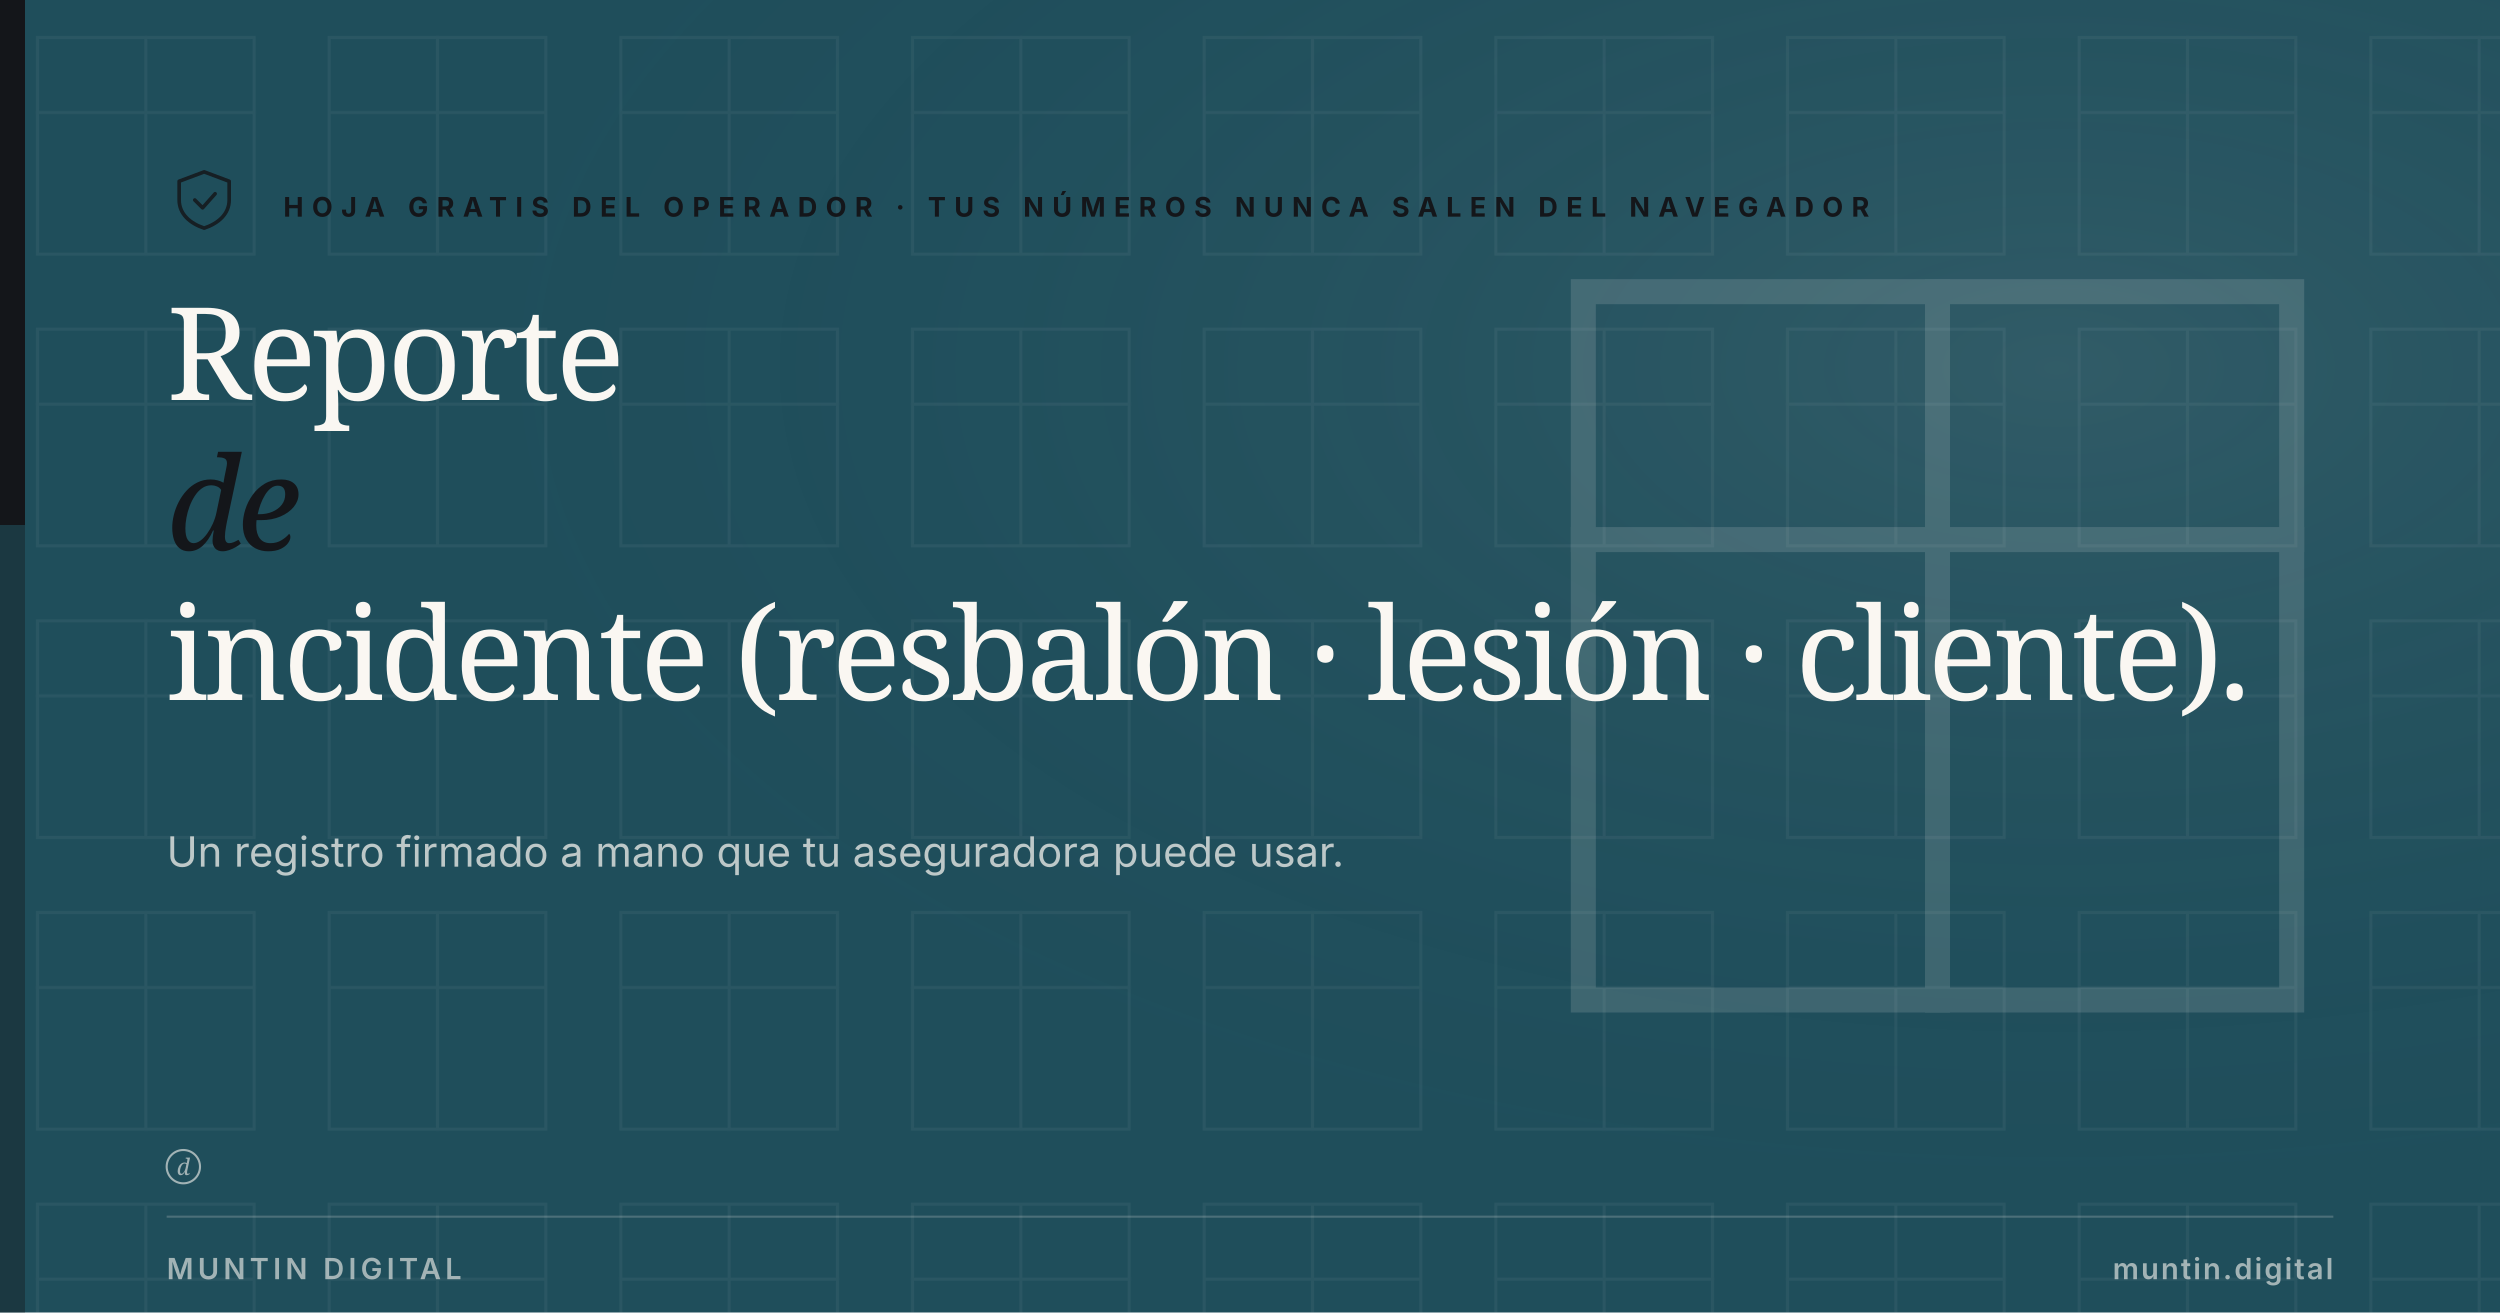
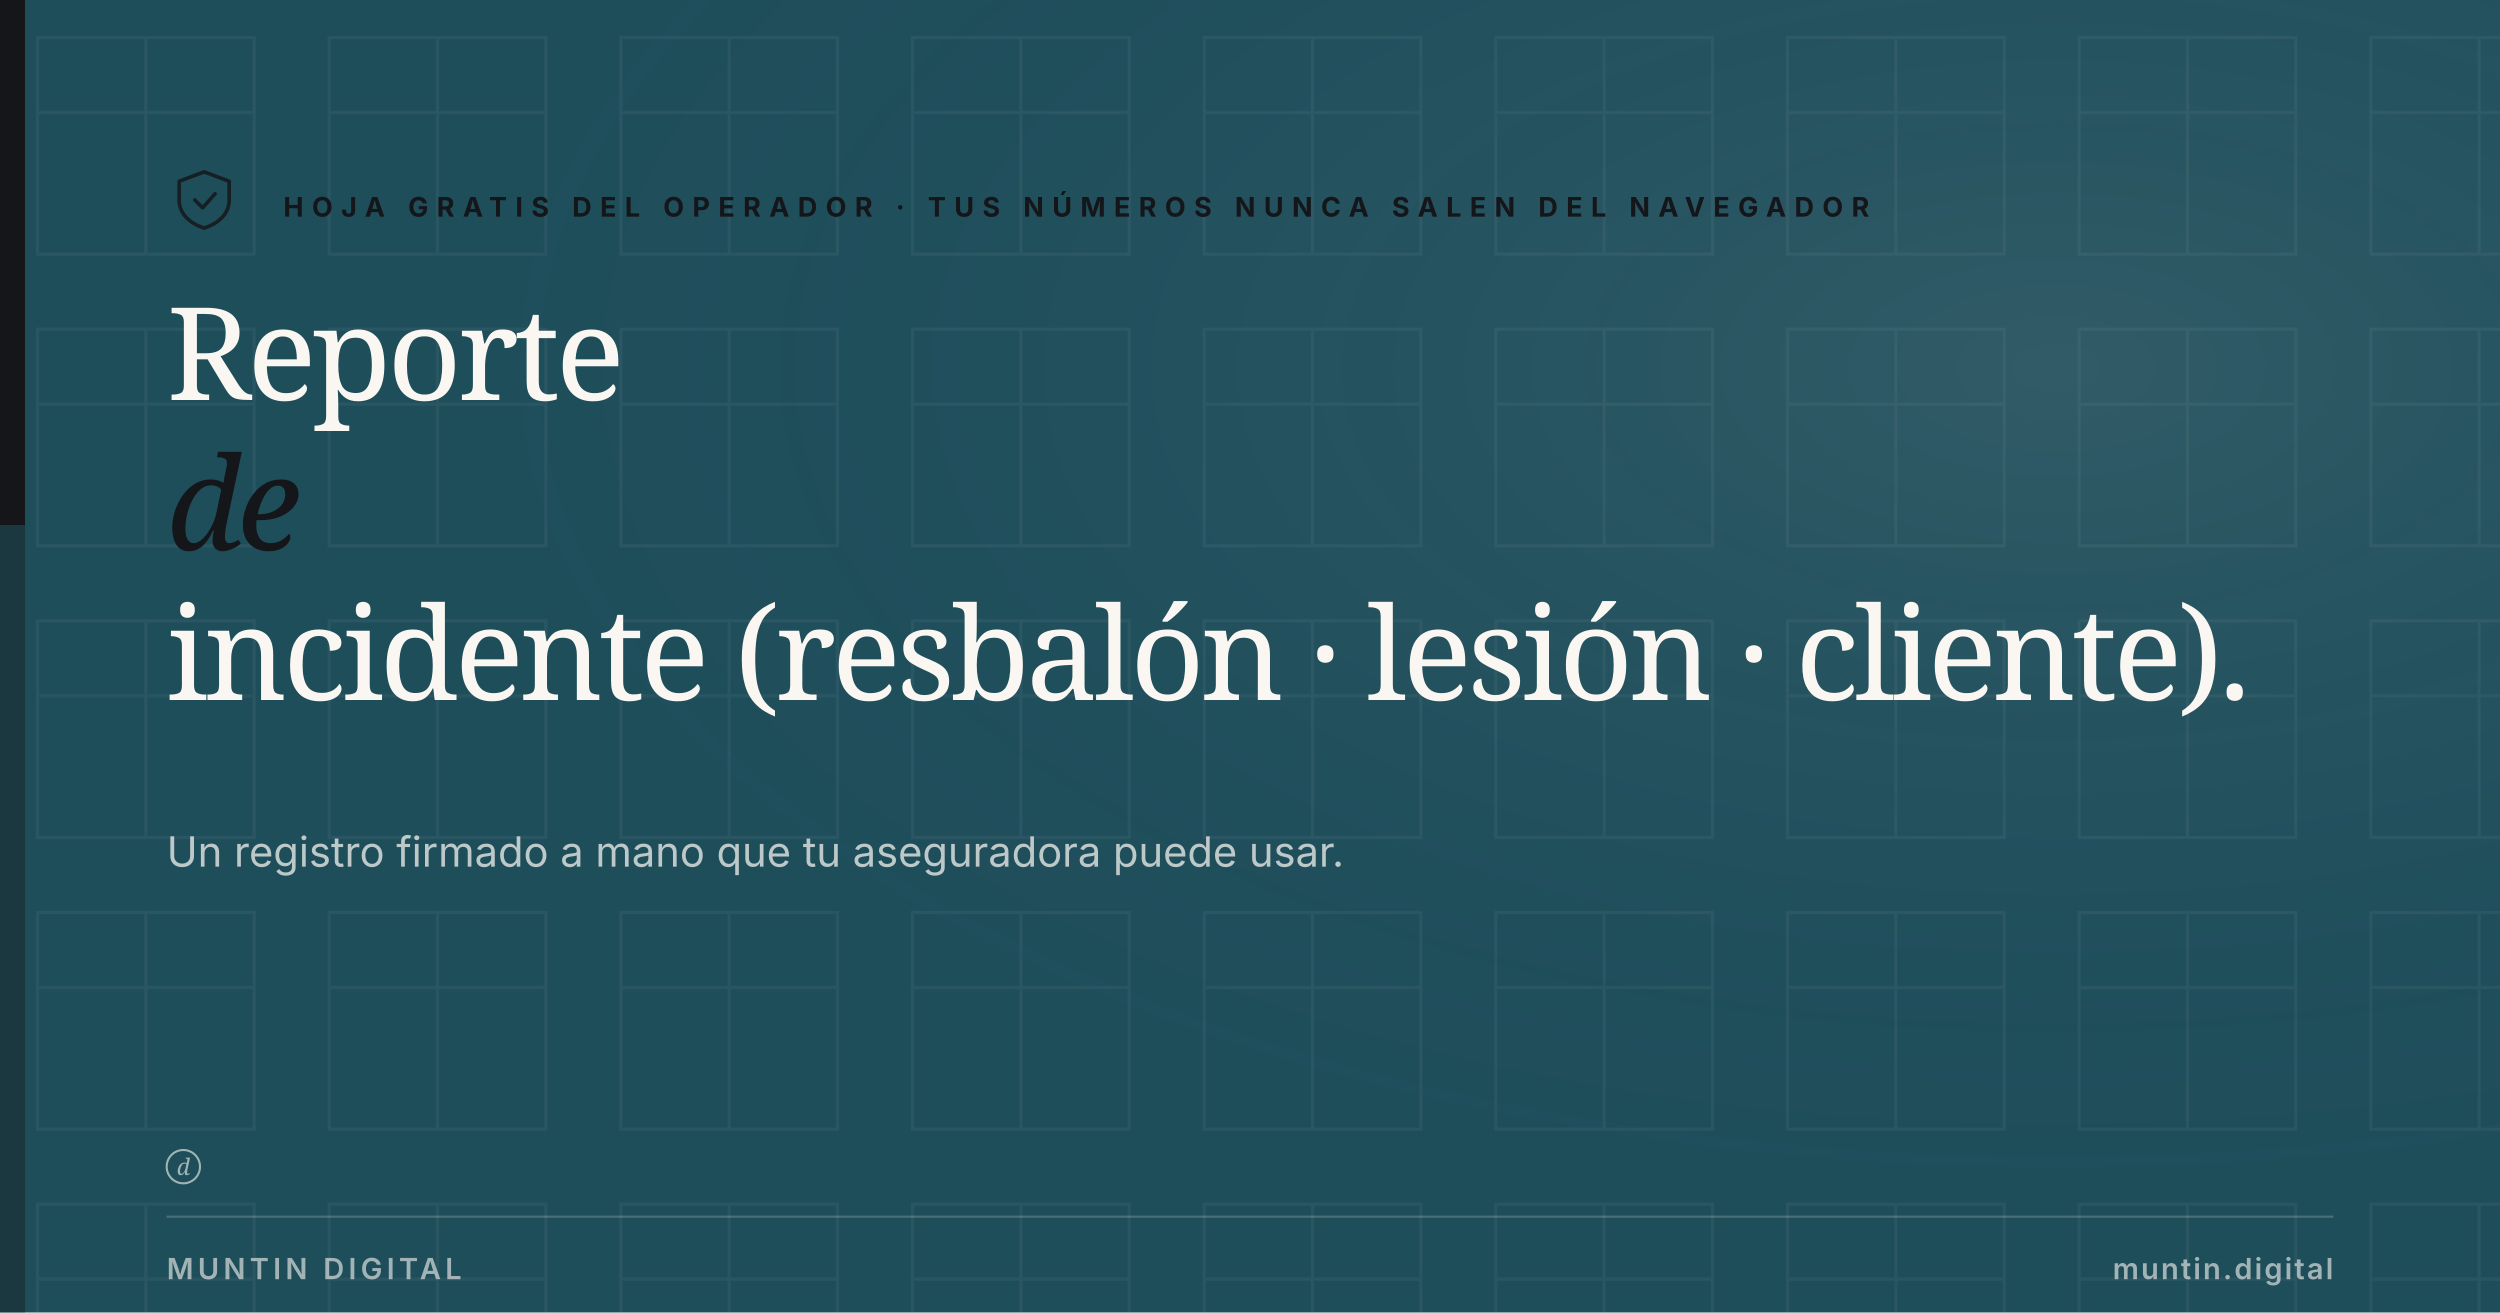
<svg xmlns="http://www.w3.org/2000/svg" viewBox="0 0 1200 630" width="1200" height="630">
  <defs>
    <radialGradient id="toolglow" cx="82%" cy="28%" r="65%">
      <stop offset="0%" stop-color="#FAF7F2" stop-opacity="0.08" />
      <stop offset="100%" stop-color="#1F4E5B" stop-opacity="0" />
    </radialGradient>
  </defs>
  <rect width="1200" height="630" fill="#1F4E5B" />
  <defs>
    <pattern id="muntinField" x="0" y="0" width="140" height="140" patternUnits="userSpaceOnUse">
      <g transform="translate(18, 18)" fill="none" stroke="#FAF7F2" stroke-width="1.5" stroke-linecap="square" stroke-linejoin="miter">
        <rect x="0" y="0" width="104" height="104" />
        <line x1="52" y1="0" x2="52" y2="104" />
        <line x1="0" y1="36" x2="104" y2="36" />
      </g>
    </pattern>
  </defs>
  <rect width="1200" height="630" fill="url(#muntinField)" opacity="0.05" />
  <rect width="1200" height="630" fill="url(#toolglow)" />
  <rect x="0" y="0" width="12" height="252" fill="#14161A" />
  <rect x="0" y="252" width="12" height="378" fill="#14161A" opacity="0.4" />
  <g transform="translate(80, 78) scale(1.5)" fill="none" stroke="#14161A" stroke-width="1.167" stroke-linecap="round" stroke-linejoin="round" color="#14161A" opacity="0.85">
    <path d="M12 3 L20 6 V12 C20 16.5 16.5 19.5 12 21 C7.5 19.5 4 16.5 4 12 V6 Z" />
    <polyline points="9 12 11.5 14.5 15.5 10" />
  </g>
  <text x="136" y="104" font-family="Inter, Arial, sans-serif" font-size="13" font-weight="700" letter-spacing="4" fill="#14161A">HOJA GRATIS DEL OPERADOR · TUS NÚMEROS NUNCA SALEN DEL NAVEGADOR</text>
  <text x="80" y="192" font-family="Fraunces, Georgia, serif" font-size="62" font-weight="500" letter-spacing="-2" fill="#FAF7F2">Reporte</text>
  <text x="80" y="264" font-family="Fraunces, Georgia, serif" font-style="italic" font-size="62" font-weight="400" letter-spacing="-2" fill="#14161A">de</text>
  <text x="80" y="336" font-family="Fraunces, Georgia, serif" font-size="62" font-weight="500" letter-spacing="-2" fill="#FAF7F2">incidente (resbalón · lesión · cliente).</text>
  <text x="80" y="416" font-family="Inter, Arial, sans-serif" font-size="20" font-weight="400" fill="#FAF7F2" opacity="0.72">Un registro firmado a mano que tu aseguradora puede usar.</text>
-   <g transform="translate(760, 140)" stroke="#FAF7F2" stroke-width="12" stroke-linecap="square" stroke-linejoin="miter" fill="none" opacity="0.14">
-     <rect x="0" y="0" width="340" height="340" />
-     <line x1="170" y1="0" x2="170" y2="340" />
-     <line x1="0" y1="119" x2="340" y2="119" />
-   </g>
+   <text x="780" y="200" font-family="Inter, Arial, sans-serif" font-size="12" font-weight="700" letter-spacing="3" fill="#FAF7F2" opacity="0.5" />
+   <text x="780" y="320" font-family="Fraunces, Georgia, serif" font-size="128" font-weight="500" letter-spacing="-4" fill="#14161A" />
+   <text x="780" y="376" font-family="Inter, Arial, sans-serif" font-size="18" font-weight="500" fill="#FAF7F2" opacity="0.78" />
  <g transform="translate(80, 552)" fill="#FAF7F2" opacity="0.6">
    <circle cx="8" cy="8" r="8" fill="none" stroke="#FAF7F2" stroke-width="1" />
    <text x="8" y="12" text-anchor="middle" font-family="Fraunces, Georgia, serif" font-style="italic" font-size="11" font-weight="500" fill="#FAF7F2">d</text>
  </g>
  <line x1="80" y1="584" x2="1120" y2="584" stroke="rgba(250,247,242,0.2)" stroke-width="1" />
  <text x="80" y="614" font-family="Inter, Arial, sans-serif" font-size="14" font-weight="600" letter-spacing="2" fill="rgba(250,247,242,0.6)">MUNTIN DIGITAL</text>
  <text x="1120" y="614" text-anchor="end" font-family="Inter, Arial, sans-serif" font-size="14" font-weight="600" letter-spacing="1" fill="rgba(250,247,242,0.6)">muntin.digital</text>
</svg>
